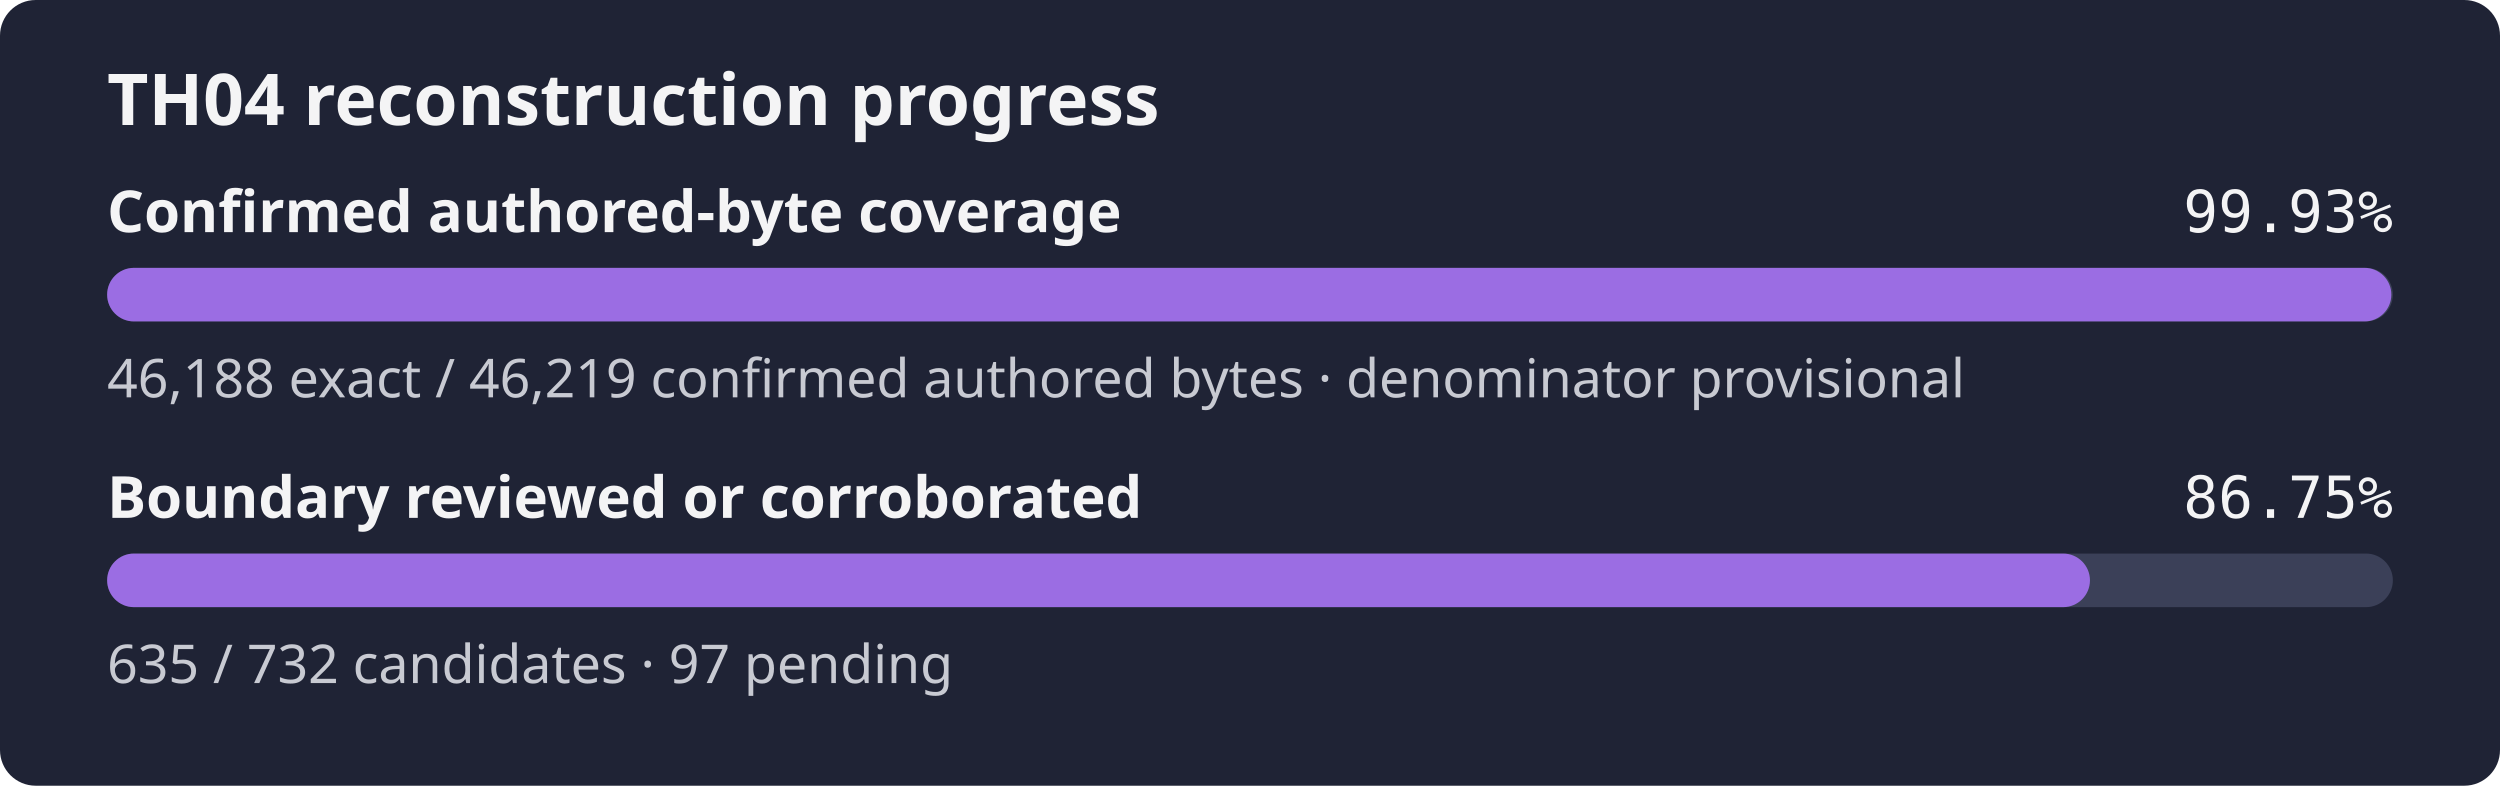
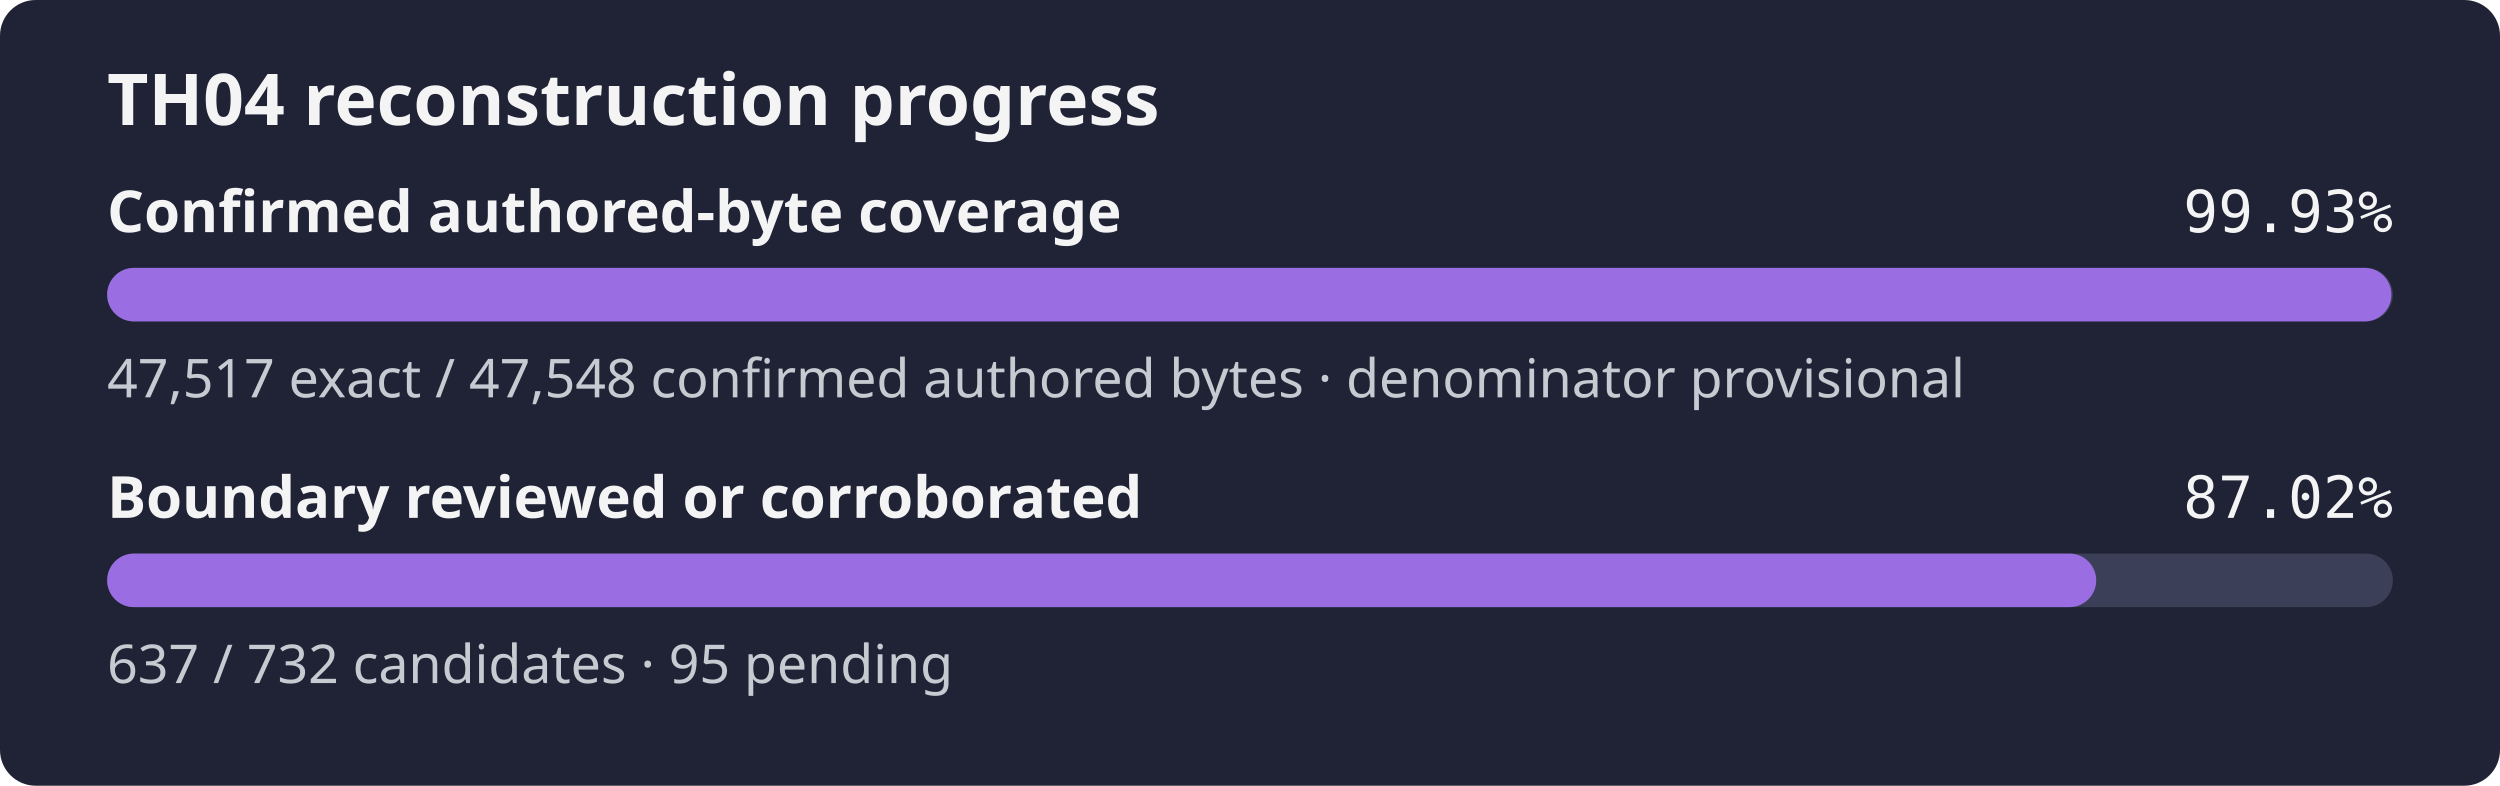
- <svg xmlns="http://www.w3.org/2000/svg" width="560" height="176" role="img" aria-label="TH04 reconstruction progress: 99.93% of the confirmed authored-byte set is exact, boundary reviewed or corroborated 86.75%">
+ <svg xmlns="http://www.w3.org/2000/svg" width="560" height="176" role="img" aria-label="TH04 reconstruction progress: 99.93% of the confirmed authored-byte set is exact, boundary reviewed or corroborated 87.02%">
  <rect width="560" height="176" rx="8" fill="#1f2335" />
  <text x="24" y="28" fill="#f4f4f5" font-family="sans-serif" font-size="16" font-weight="600">TH04 reconstruction progress</text>
  <text x="24" y="52" fill="#f4f4f5" font-family="sans-serif" font-size="13" font-weight="600">Confirmed authored-byte coverage</text>
  <text x="536" y="52" fill="#f4f4f5" text-anchor="end" font-family="monospace" font-size="13">99.93%</text>
  <rect x="24" y="60" width="512" height="12" rx="6" fill="#3b4058" />
-   <rect x="24" y="60" width="511.66" height="12" rx="6" fill="#9b6de3" />
-   <text x="24" y="89" fill="#c8cad2" font-family="sans-serif" font-size="12">46,188 exact / 46,219 confirmed authored bytes · denominator provisional</text>
+   <rect x="24" y="60" width="511.67" height="12" rx="6" fill="#9b6de3" />
+   <text x="24" y="89" fill="#c8cad2" font-family="sans-serif" font-size="12">47,517 exact / 47,548 confirmed authored bytes · denominator provisional</text>
  <text x="24" y="116" fill="#f4f4f5" font-family="sans-serif" font-size="13" font-weight="600">Boundary reviewed or corroborated</text>
-   <text x="536" y="116" fill="#f4f4f5" text-anchor="end" font-family="monospace" font-size="13">86.75%</text>
+   <text x="536" y="116" fill="#f4f4f5" text-anchor="end" font-family="monospace" font-size="13">87.02%</text>
  <rect x="24" y="124" width="512" height="12" rx="6" fill="#3b4058" />
-   <rect x="24" y="124" width="444.15" height="12" rx="6" fill="#9b6de3" />
-   <text x="24" y="153" fill="#c8cad2" font-family="sans-serif" font-size="12">635 / 732 candidates · 97 pending</text>
+   <rect x="24" y="124" width="445.55" height="12" rx="6" fill="#9b6de3" />
+   <text x="24" y="153" fill="#c8cad2" font-family="sans-serif" font-size="12">637 / 732 candidates · 95 pending</text>
</svg>
